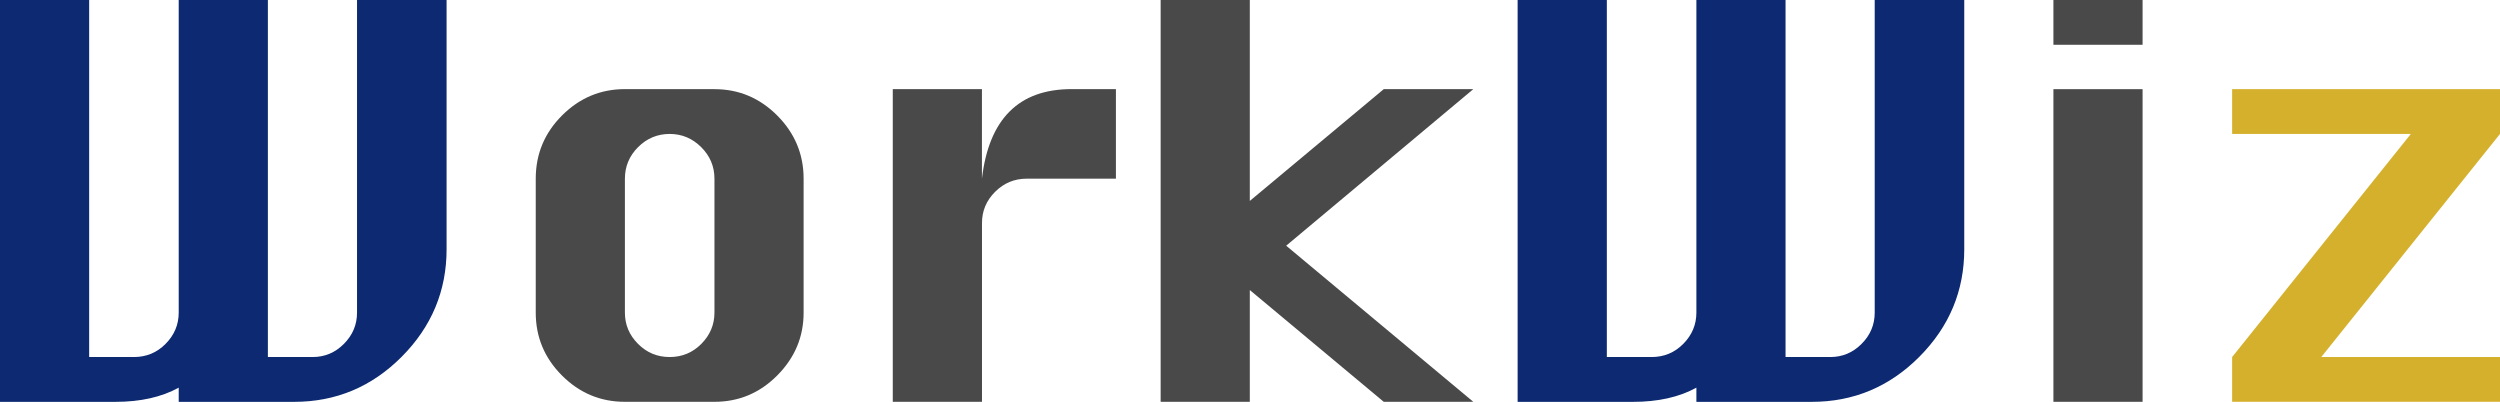
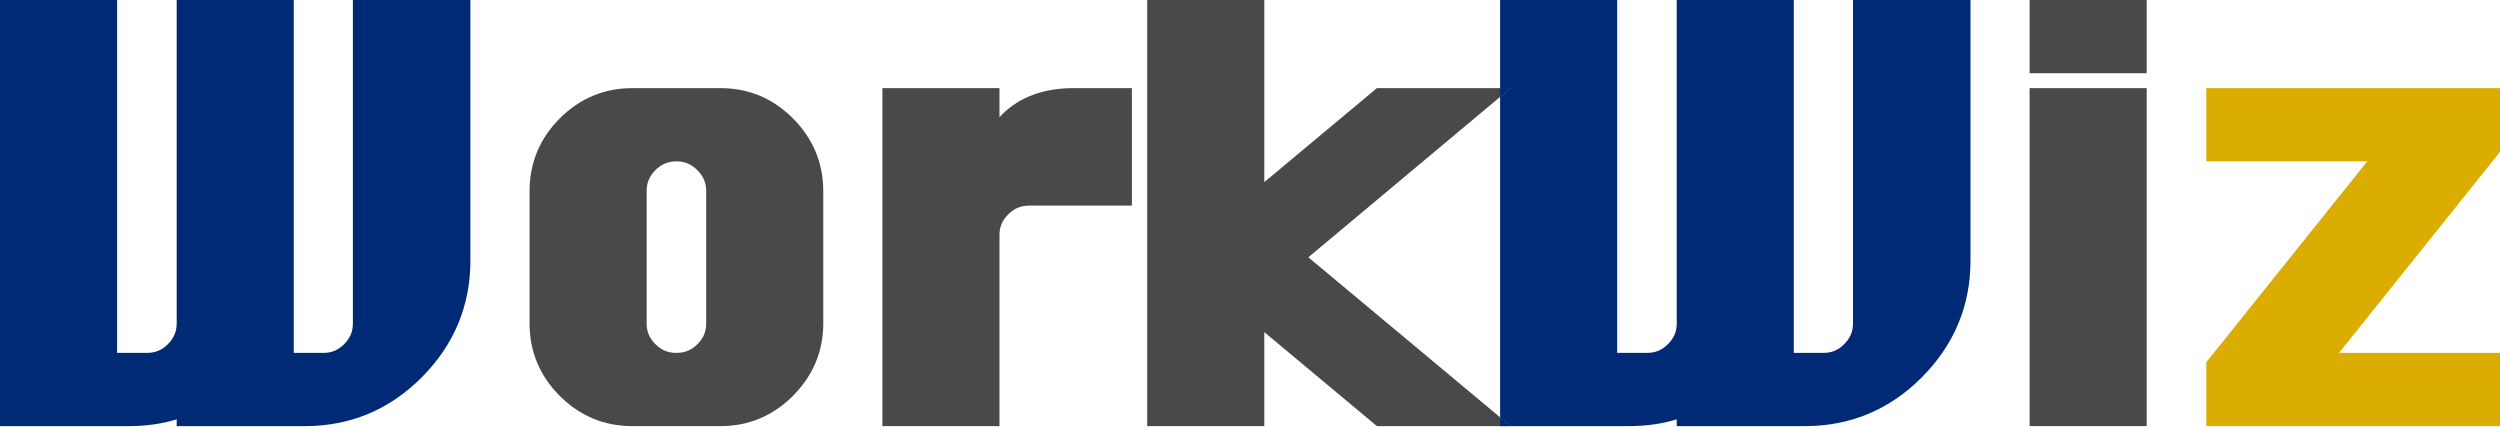
- <svg xmlns="http://www.w3.org/2000/svg" id="_レイヤー_1" viewBox="0 0 512 82.29">
+ <svg xmlns="http://www.w3.org/2000/svg" id="_レイヤー_1" viewBox="0 0 482.8 82.29">
  <defs>
-     <style>.cls-1{fill:#d4b02d;}.cls-2{fill:#0c2971;}.cls-3{fill:#494949;}</style>
+     <style>.cls-1{fill:#002a76;}.cls-2{fill:#daad00;}.cls-3{fill:#494949;}</style>
  </defs>
-   <path class="cls-2" d="m0,0h18.26v73.12h9.17c2.54,0,4.71-.9,6.49-2.7s2.68-3.93,2.68-6.39V0h18.26v73.12h9.17c2.49,0,4.62-.9,6.41-2.7s2.68-3.93,2.68-6.39V0h18.34v51.05c0,8.51-3.06,15.85-9.19,22.01s-13.48,9.24-22.05,9.24h-23.62v-2.91c-3.51,1.94-7.84,2.91-12.99,2.91H0V0Z" />
-   <path class="cls-3" d="m127.98,18.26h18.34c5,0,9.29,1.81,12.88,5.42s5.38,7.92,5.38,12.92v27.43c0,4.94-1.79,9.22-5.38,12.84s-7.88,5.42-12.88,5.42h-18.34c-5,0-9.29-1.79-12.88-5.38s-5.38-7.88-5.38-12.88v-27.43c0-5.06,1.8-9.38,5.4-12.97s7.89-5.38,12.86-5.38Zm0,18.34v27.43c0,2.46.89,4.59,2.68,6.39s3.95,2.7,6.49,2.7,4.71-.9,6.49-2.7,2.68-3.93,2.68-6.39v-27.43c0-2.51-.91-4.67-2.72-6.47s-3.96-2.7-6.45-2.7-4.67.9-6.47,2.7-2.7,3.96-2.7,6.47Z" />
-   <path class="cls-3" d="m201.1,82.29h-18.26V18.26h18.26v18.34c.71-6.11,2.6-10.7,5.66-13.76s7.29-4.59,12.69-4.59h9.09v18.34h-18.26c-2.51,0-4.67.89-6.47,2.68s-2.7,3.92-2.7,6.41v36.6Z" />
-   <path class="cls-3" d="m237.7,82.29V0h18.26v41.15l27.43-22.89h18.34l-38.32,32.06,38.32,31.97h-18.34l-27.43-22.89v22.89h-18.26Z" />
-   <path class="cls-2" d="m310.82,0h18.26v73.12h9.17c2.54,0,4.71-.9,6.49-2.7s2.68-3.93,2.68-6.39V0h18.26v73.12h9.17c2.49,0,4.62-.9,6.41-2.7s2.68-3.93,2.68-6.39V0h18.34v51.05c0,8.51-3.06,15.85-9.19,22.01s-13.48,9.24-22.05,9.24h-23.62v-2.91c-3.51,1.94-7.84,2.91-12.99,2.91h-23.62V0Z" />
-   <path class="cls-3" d="m420.54,9.17V0h18.26v9.17h-18.26Zm0,73.12V18.26h18.26v64.03h-18.26Z" />
-   <path class="cls-1" d="m457.14,18.26h54.86v9.17l-36.6,45.69h36.6v9.17h-54.86v-9.17l36.6-45.69h-36.6v-9.17Z" />
+   <path class="cls-1" d="m90.84,0v50.37c0,8.67-3.16,16.23-9.38,22.49-6.23,6.26-13.81,9.43-22.54,9.43h-24.8v-1.31c-2.78.87-5.89,1.31-9.31,1.31H0V0h22.61v68.15h5.75c1.64,0,2.93-.54,4.07-1.69,1.15-1.16,1.69-2.42,1.69-3.98V0h22.61v68.15h5.75c1.58,0,2.84-.54,3.99-1.69,1.15-1.16,1.68-2.42,1.68-3.98V0h22.69Z" />
+   <path class="cls-3" d="m153.17,22.9c-3.87-3.9-8.58-5.88-13.99-5.88h-17.1c-5.38,0-10.07,1.96-13.96,5.83-3.88,3.87-5.85,8.6-5.85,14.06v25.57c0,5.4,1.96,10.11,5.83,13.98s8.57,5.83,13.98,5.83h17.1c5.41,0,10.12-1.98,13.99-5.88,3.86-3.9,5.82-8.58,5.82-13.93v-25.57c0-5.4-1.96-10.12-5.82-14.01Zm-28.29,39.58v-25.57c0-1.61.54-2.9,1.69-4.05s2.45-1.7,4.06-1.7,2.87.54,4.04,1.7,1.71,2.45,1.71,4.05v25.57c0,1.56-.53,2.82-1.68,3.98-1.15,1.15-2.44,1.69-4.07,1.69s-2.92-.54-4.07-1.69c-1.15-1.16-1.68-2.42-1.68-3.98Z" />
+   <path class="cls-3" d="m218.59,17.02v22.69h-19.81c-1.62,0-2.91.53-4.06,1.68-1.16,1.15-1.7,2.41-1.7,3.99v36.91h-22.61V17.02h22.61v5.61c.17-.18.33-.35.5-.52,3.38-3.38,8.03-5.09,13.81-5.09h11.26Z" />
+   <g>
+     <path class="cls-3" d="m289.7,17.02v1.69l2.02-1.69h-2.02Zm0,63.57v1.7h2.04l-2.04-1.7Z" />
+     <polygon class="cls-3" points="289.7 18.71 252.67 49.69 289.7 80.59 289.7 82.29 265.91 82.29 244.16 64.14 244.16 82.29 221.55 82.29 221.55 0 244.16 0 244.16 35.17 265.91 17.02 289.7 17.02 289.7 18.71" />
+   </g>
+   <g>
+     <path class="cls-1" d="m289.7,80.59v1.7h2.04l-2.04-1.7Zm0-63.57v1.69l2.02-1.69h-2.02Z" />
+     <path class="cls-1" d="m380.54,0v50.37c0,8.67-3.16,16.23-9.39,22.49-6.23,6.26-13.81,9.43-22.53,9.43h-24.81v-1.31c-2.77.87-5.89,1.31-9.31,1.31h-22.76l-2.04-1.7V18.71l2.02-1.69h-2.02V0h22.61v68.15h5.75c1.63,0,2.92-.54,4.06-1.69,1.16-1.16,1.69-2.42,1.69-3.98V0h22.61v68.15h5.75c1.58,0,2.85-.54,3.99-1.69,1.15-1.16,1.69-2.42,1.69-3.98V0h22.69Z" />
+   </g>
+   <g>
+     <rect class="cls-3" x="391.96" width="22.61" height="14.14" />
+     <rect class="cls-3" x="391.96" y="17.02" width="22.61" height="65.27" />
+   </g>
+   <polygon class="cls-2" points="482.8 29.34 451.71 68.15 482.8 68.15 482.8 82.29 426.08 82.29 426.08 69.96 457.16 31.16 426.08 31.16 426.08 17.02 482.8 17.02 482.8 29.34" />
</svg>
